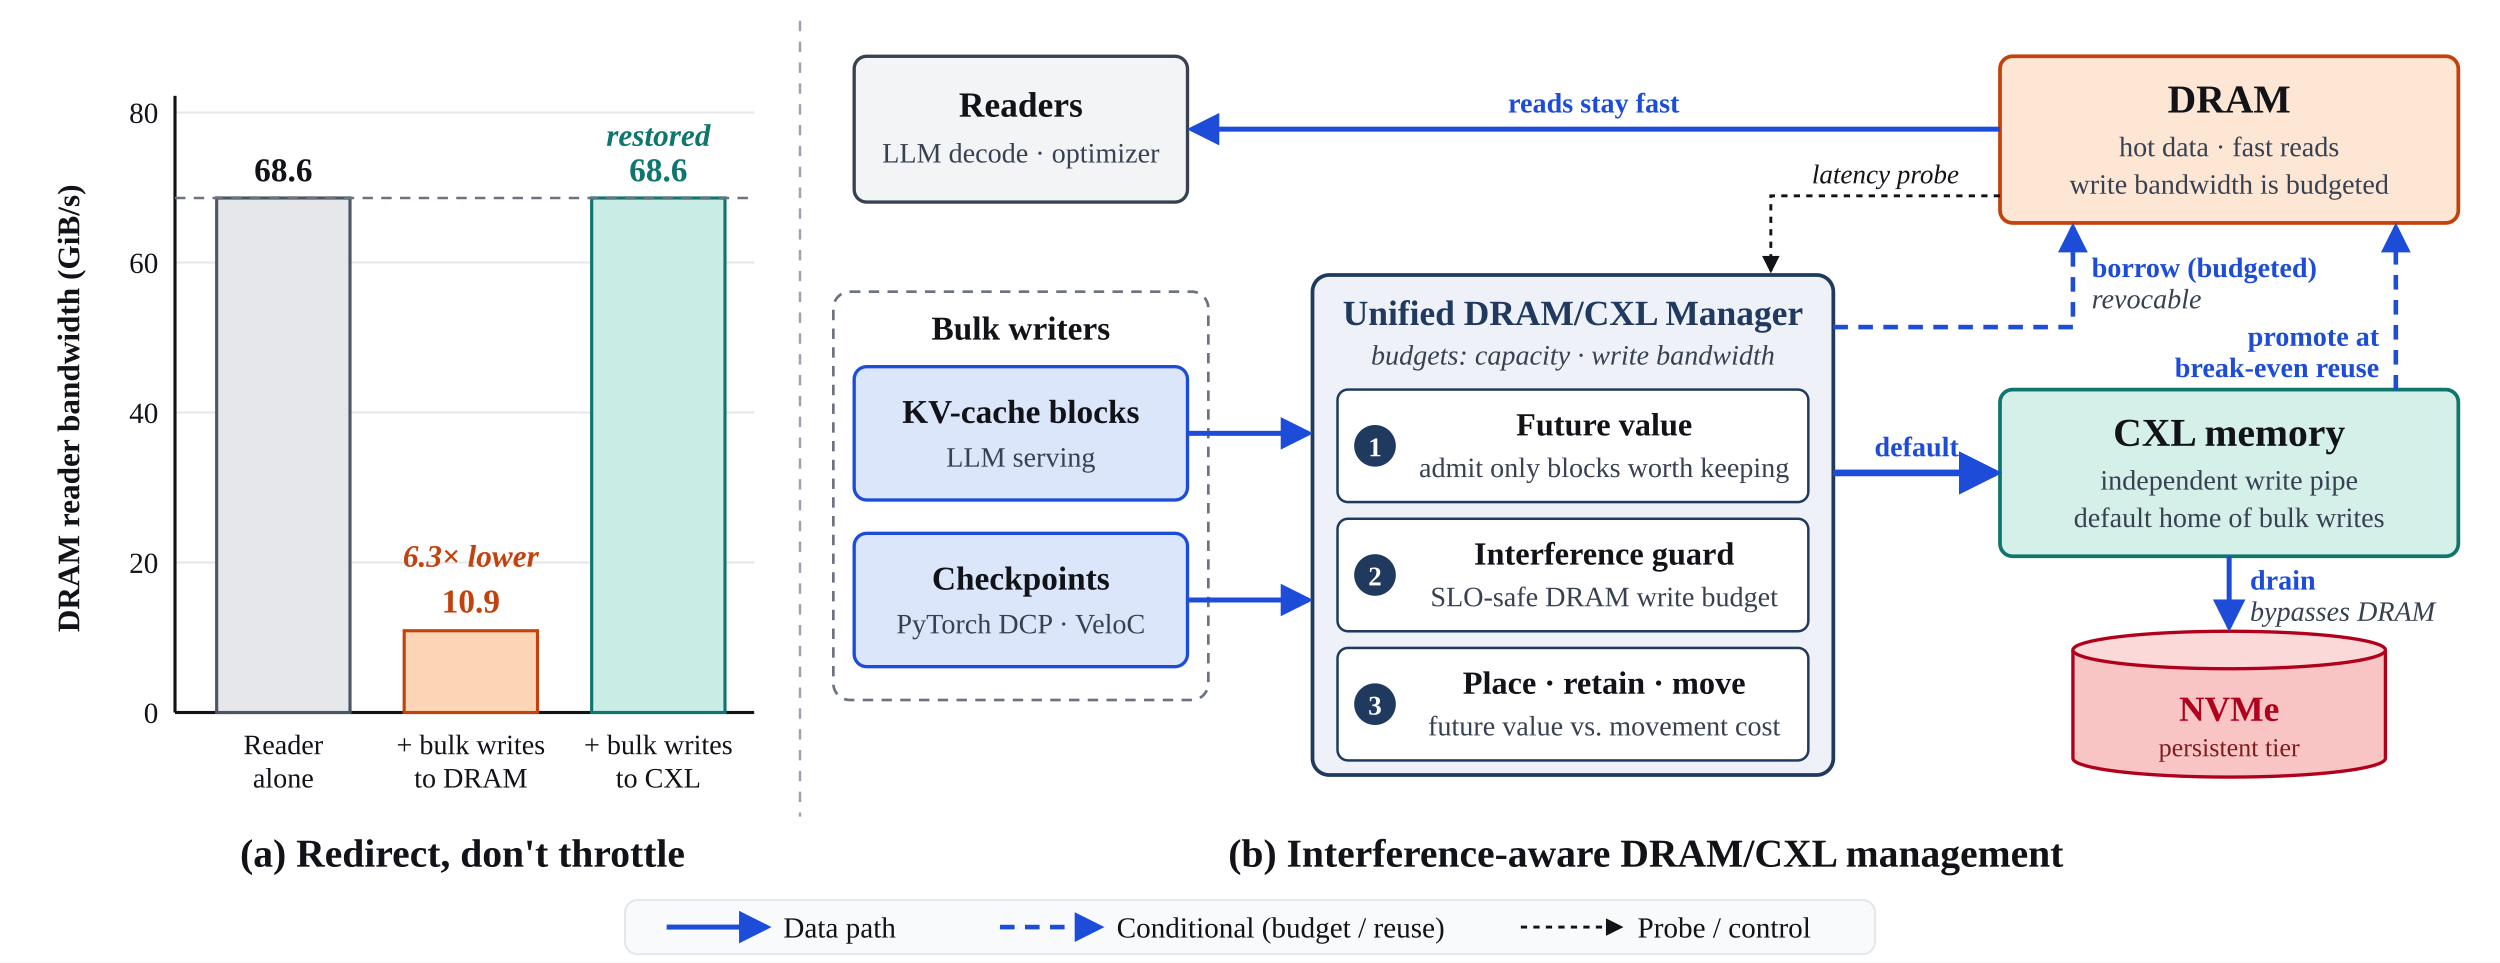
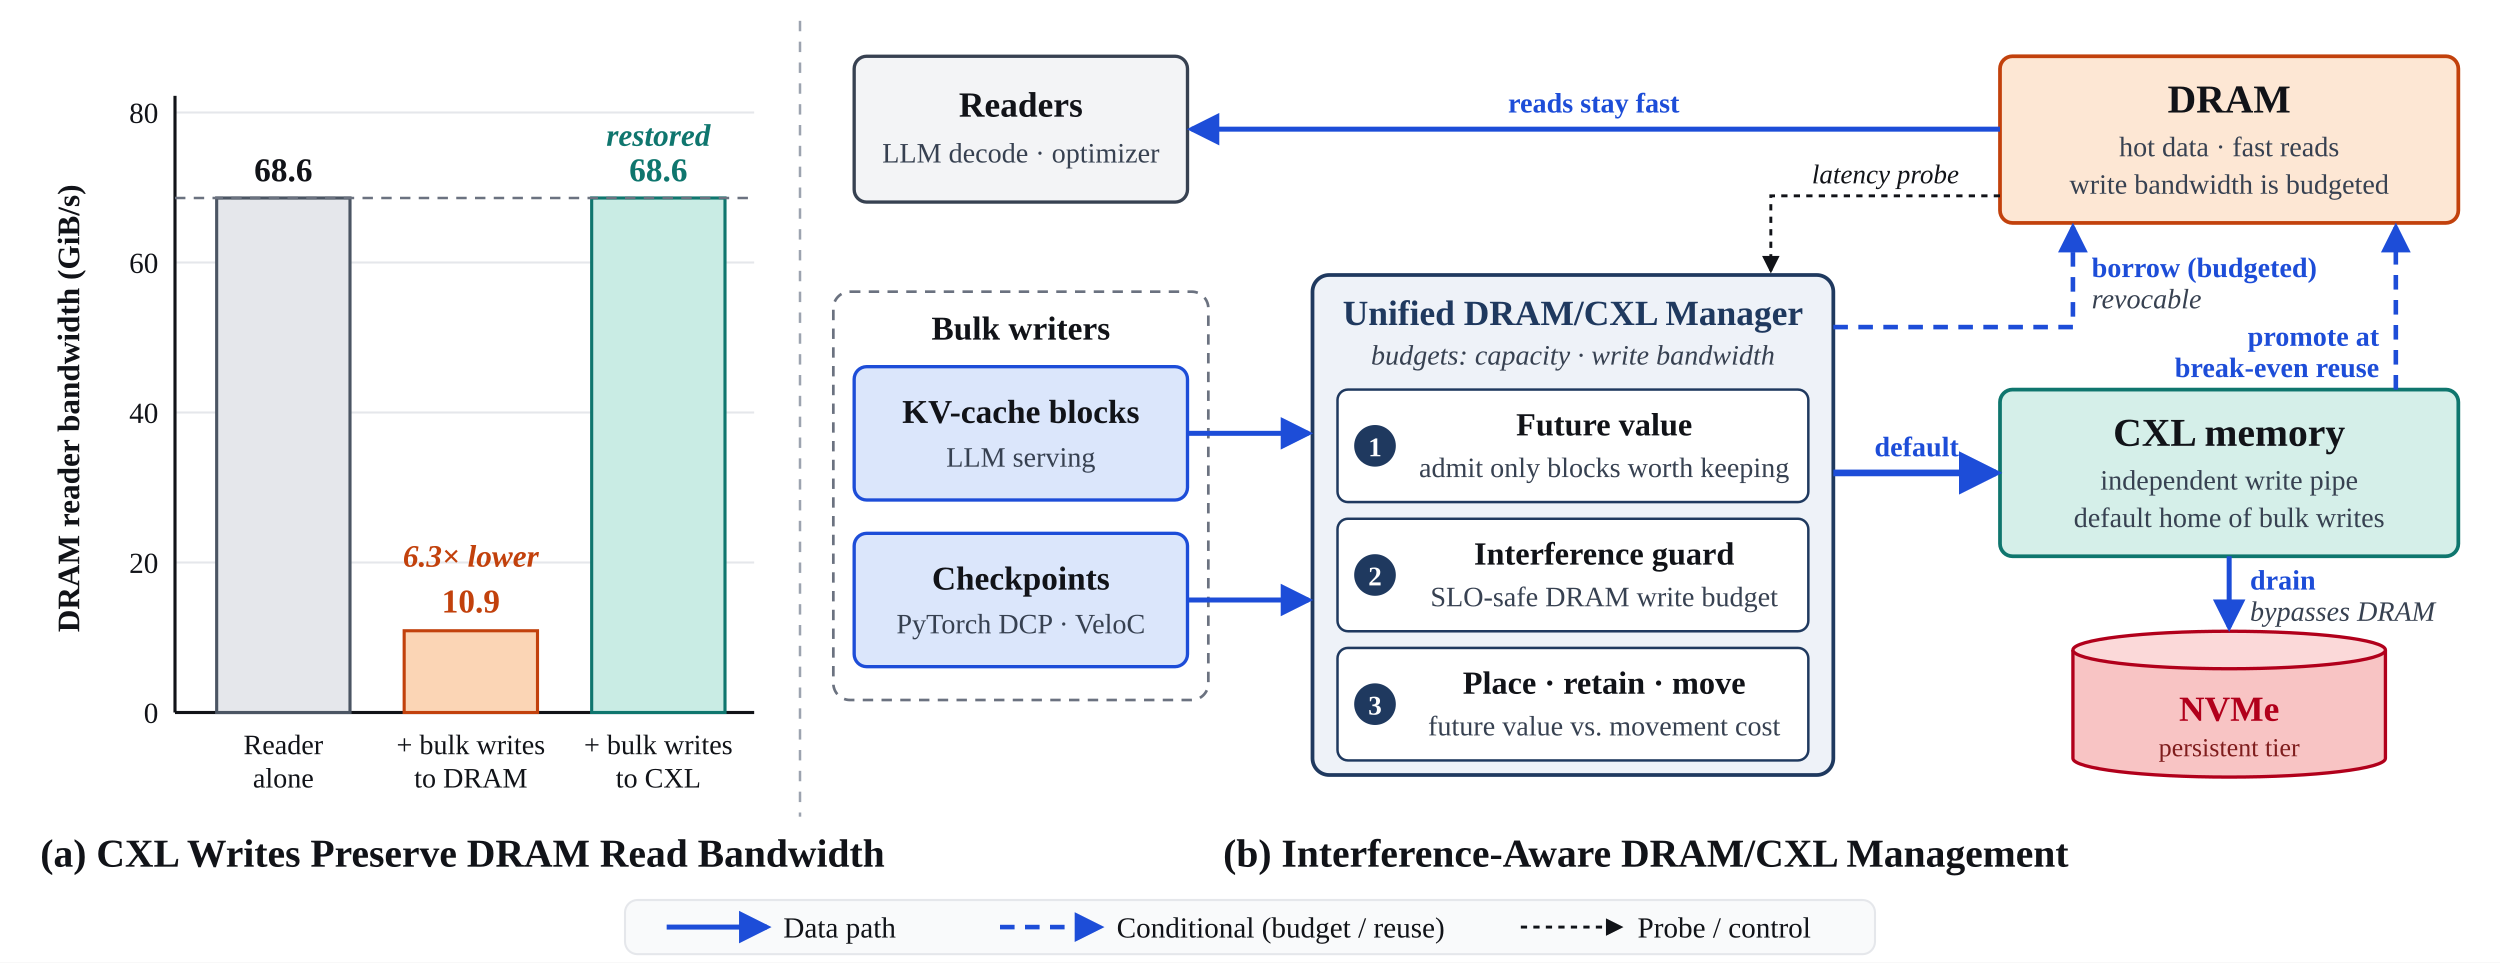
<svg xmlns="http://www.w3.org/2000/svg" viewBox="0 18 1200 462" width="1200" height="462" font-family="'Times New Roman', Times, serif">
  <defs>
    <marker id="ah-blue" viewBox="0 0 10 10" refX="8.5" refY="5" markerWidth="6.5" markerHeight="6.5" orient="auto-start-reverse">
      <path d="M0,0 L10,5 L0,10 z" fill="#1d4dd8" />
    </marker>
    <marker id="ah-ink" viewBox="0 0 10 10" refX="8.5" refY="5" markerWidth="6" markerHeight="6" orient="auto-start-reverse">
      <path d="M0,0 L10,5 L0,10 z" fill="#111318" />
    </marker>
  </defs>
  <style>
    text { fill: #111318; }
    .ttl { font-weight: 700; }
    .sub { font-size: 13.5px; fill: #374151; }
    .cap { font-size: 19px; font-weight: 700; }
    .lbl { font-size: 13.5px; font-weight: 700; }
    .data { stroke: #1d4dd8; stroke-width: 2.4; fill: none; marker-end: url(#ah-blue); }
    .cond { stroke: #1d4dd8; stroke-width: 2.2; fill: none; stroke-dasharray: 7 5; marker-end: url(#ah-blue); }
    .ctrl { stroke: #111318; stroke-width: 1.4; fill: none; stroke-dasharray: 3 3; marker-end: url(#ah-ink); }
  </style>
  <rect y="18" width="1200" height="462" fill="#ffffff" />
  <g id="panel-a">
    <g stroke="#e5e7eb" stroke-width="1">
      <line x1="84" y1="288" x2="362" y2="288" />
      <line x1="84" y1="216" x2="362" y2="216" />
      <line x1="84" y1="144" x2="362" y2="144" />
      <line x1="84" y1="72" x2="362" y2="72" />
    </g>
    <line x1="84" y1="64" x2="84" y2="360" stroke="#111318" stroke-width="1.5" />
    <line x1="84" y1="360" x2="362" y2="360" stroke="#111318" stroke-width="1.5" />
    <g font-size="14" text-anchor="end">
      <text x="76" y="365">0</text>
      <text x="76" y="293">20</text>
      <text x="76" y="221">40</text>
      <text x="76" y="149">60</text>
      <text x="76" y="77">80</text>
    </g>
    <text transform="translate(38,214) rotate(-90)" text-anchor="middle" font-size="15" class="ttl">DRAM reader bandwidth (GiB/s)</text>
    <rect x="104" y="113.04" width="64" height="246.96" fill="#e5e7eb" stroke="#4b5563" stroke-width="1.5" />
    <rect x="194" y="320.76" width="64" height="39.24" fill="#fbd5b5" stroke="#c2410c" stroke-width="1.5" />
    <rect x="284" y="113.04" width="64" height="246.96" fill="#c9ece4" stroke="#0f766e" stroke-width="1.5" />
    <line x1="84" y1="113.04" x2="362" y2="113.04" stroke="#6b7280" stroke-width="1.2" stroke-dasharray="5 4" />
    <g font-size="16" font-weight="700" text-anchor="middle">
      <text x="136" y="105">68.6</text>
      <text x="226" y="312" style="fill:#c2410c">10.9</text>
      <text x="316" y="105" style="fill:#0f766e">68.6</text>
    </g>
    <text x="226" y="290" text-anchor="middle" font-size="15" font-weight="700" font-style="italic" style="fill:#c2410c">6.3× lower</text>
    <text x="316" y="88" text-anchor="middle" font-size="15" font-weight="700" font-style="italic" style="fill:#0f766e">restored</text>
    <g font-size="13.5" text-anchor="middle">
      <text x="136" y="380">Reader</text>
      <text x="136" y="396">alone</text>
      <text x="226" y="380">+ bulk writes</text>
      <text x="226" y="396">to DRAM</text>
      <text x="316" y="380">+ bulk writes</text>
      <text x="316" y="396">to CXL</text>
    </g>
-     <text x="222" y="434" text-anchor="middle" class="cap">(a) Redirect, don't throttle</text>
+     <text x="222" y="434" text-anchor="middle" class="cap">(a) CXL Writes Preserve DRAM Read Bandwidth</text>
  </g>
  <line x1="384" y1="28" x2="384" y2="410" stroke="#9ca3af" stroke-width="1.2" stroke-dasharray="5 5" />
  <g id="panel-b">
    <rect x="410" y="45" width="160" height="70" rx="6" fill="#f3f4f6" stroke="#374151" stroke-width="1.6" />
    <text x="490" y="74" text-anchor="middle" font-size="17" class="ttl">Readers</text>
    <text x="490" y="96" text-anchor="middle" class="sub">LLM decode · optimizer</text>
    <rect x="400" y="158" width="180" height="196" rx="8" fill="none" stroke="#6b7280" stroke-width="1.3" stroke-dasharray="5 4" />
    <text x="490" y="181" text-anchor="middle" font-size="16" class="ttl">Bulk writers</text>
    <rect x="410" y="194" width="160" height="64" rx="6" fill="#dbe6fb" stroke="#1d4dd8" stroke-width="1.6" />
    <text x="490" y="221" text-anchor="middle" font-size="16" class="ttl">KV-cache blocks</text>
    <text x="490" y="242" text-anchor="middle" class="sub">LLM serving</text>
    <rect x="410" y="274" width="160" height="64" rx="6" fill="#dbe6fb" stroke="#1d4dd8" stroke-width="1.6" />
    <text x="490" y="301" text-anchor="middle" font-size="16" class="ttl">Checkpoints</text>
    <text x="490" y="322" text-anchor="middle" class="sub">PyTorch DCP · VeloC</text>
    <rect x="630" y="150" width="250" height="240" rx="8" fill="#eef2f8" stroke="#1f395f" stroke-width="1.8" />
    <text x="755" y="174" text-anchor="middle" font-size="17" class="ttl" style="fill:#1f395f">Unified DRAM/CXL Manager</text>
    <text x="755" y="193" text-anchor="middle" class="sub" font-style="italic">budgets: capacity · write bandwidth</text>
    <g>
      <rect x="642" y="205" width="226" height="54" rx="5" fill="#ffffff" stroke="#1f395f" stroke-width="1.2" />
      <circle cx="660" cy="232" r="10" fill="#1f395f" />
      <text x="660" y="237" text-anchor="middle" font-size="13" font-weight="700" style="fill:#ffffff">1</text>
      <text x="770" y="227" text-anchor="middle" font-size="15.5" class="ttl">Future value</text>
      <text x="770" y="247" text-anchor="middle" class="sub">admit only blocks worth keeping</text>
    </g>
    <g>
      <rect x="642" y="267" width="226" height="54" rx="5" fill="#ffffff" stroke="#1f395f" stroke-width="1.2" />
      <circle cx="660" cy="294" r="10" fill="#1f395f" />
      <text x="660" y="299" text-anchor="middle" font-size="13" font-weight="700" style="fill:#ffffff">2</text>
      <text x="770" y="289" text-anchor="middle" font-size="15.5" class="ttl">Interference guard</text>
      <text x="770" y="309" text-anchor="middle" class="sub">SLO-safe DRAM write budget</text>
    </g>
    <g>
      <rect x="642" y="329" width="226" height="54" rx="5" fill="#ffffff" stroke="#1f395f" stroke-width="1.2" />
      <circle cx="660" cy="356" r="10" fill="#1f395f" />
      <text x="660" y="361" text-anchor="middle" font-size="13" font-weight="700" style="fill:#ffffff">3</text>
      <text x="770" y="351" text-anchor="middle" font-size="15.5" class="ttl">Place · retain · move</text>
      <text x="770" y="371" text-anchor="middle" class="sub">future value vs. movement cost</text>
    </g>
    <rect x="960" y="45" width="220" height="80" rx="6" fill="#fde7d4" stroke="#c2410c" stroke-width="1.8" />
    <text x="1070" y="72" text-anchor="middle" font-size="19" class="ttl">DRAM</text>
    <text x="1070" y="93" text-anchor="middle" class="sub">hot data · fast reads</text>
    <text x="1070" y="111" text-anchor="middle" class="sub">write bandwidth is budgeted</text>
    <rect x="960" y="205" width="220" height="80" rx="6" fill="#d5efe9" stroke="#0f766e" stroke-width="1.8" />
    <text x="1070" y="232" text-anchor="middle" font-size="19" class="ttl">CXL memory</text>
    <text x="1070" y="253" text-anchor="middle" class="sub">independent write pipe</text>
    <text x="1070" y="271" text-anchor="middle" class="sub">default home of bulk writes</text>
    <path d="M995,330 v52 a75,9 0 0 0 150,0 v-52" fill="#f8c4c4" stroke="#b1001b" stroke-width="1.6" />
    <ellipse cx="1070" cy="330" rx="75" ry="9" fill="#fbd9d9" stroke="#b1001b" stroke-width="1.6" />
    <text x="1070" y="364" text-anchor="middle" font-size="17" class="ttl" style="fill:#b1001b">NVMe</text>
    <text x="1070" y="381" text-anchor="middle" font-size="12.5" style="fill:#7f1d1d">persistent tier</text>
    <path class="data" d="M960,80 H572" />
    <text x="765" y="72" text-anchor="middle" class="lbl" style="fill:#1d4dd8">reads stay fast</text>
    <path class="data" d="M570,226 H628" />
    <path class="data" d="M570,306 H628" />
    <path class="data" d="M880,245 H958" style="stroke-width:3.2" />
    <text x="920" y="237" text-anchor="middle" class="lbl" style="fill:#1d4dd8">default</text>
    <path class="cond" d="M880,175 H995 V127" />
    <text x="1004" y="151" class="lbl" style="fill:#1d4dd8">borrow (budgeted)</text>
    <text x="1004" y="166" class="sub" font-style="italic">revocable</text>
    <path class="cond" d="M1150,205 V127" />
    <text x="1142" y="184" text-anchor="end" class="lbl" style="fill:#1d4dd8">promote at</text>
    <text x="1142" y="199" text-anchor="end" class="lbl" style="fill:#1d4dd8">break-even reuse</text>
    <path class="data" d="M1070,285 V319" />
    <text x="1080" y="301" class="lbl" style="fill:#1d4dd8">drain</text>
    <text x="1080" y="316" class="sub" font-style="italic">bypasses DRAM</text>
    <path class="ctrl" d="M960,112 H850 V148" />
    <text x="905" y="106" text-anchor="middle" font-size="13" font-style="italic">latency probe</text>
-     <text x="790" y="434" text-anchor="middle" class="cap">(b) Interference-aware DRAM/CXL management</text>
+     <text x="790" y="434" text-anchor="middle" class="cap">(b) Interference-Aware DRAM/CXL Management</text>
  </g>
  <rect x="300" y="450" width="600" height="26" rx="6" fill="#f9fafb" stroke="#e5e7eb" />
  <g font-size="14">
    <path class="data" d="M320,463 H368" />
    <text x="376" y="468">Data path</text>
    <path class="cond" d="M480,463 H528" />
    <text x="536" y="468">Conditional (budget / reuse)</text>
    <path class="ctrl" d="M730,463 H778" />
    <text x="786" y="468">Probe / control</text>
  </g>
</svg>
